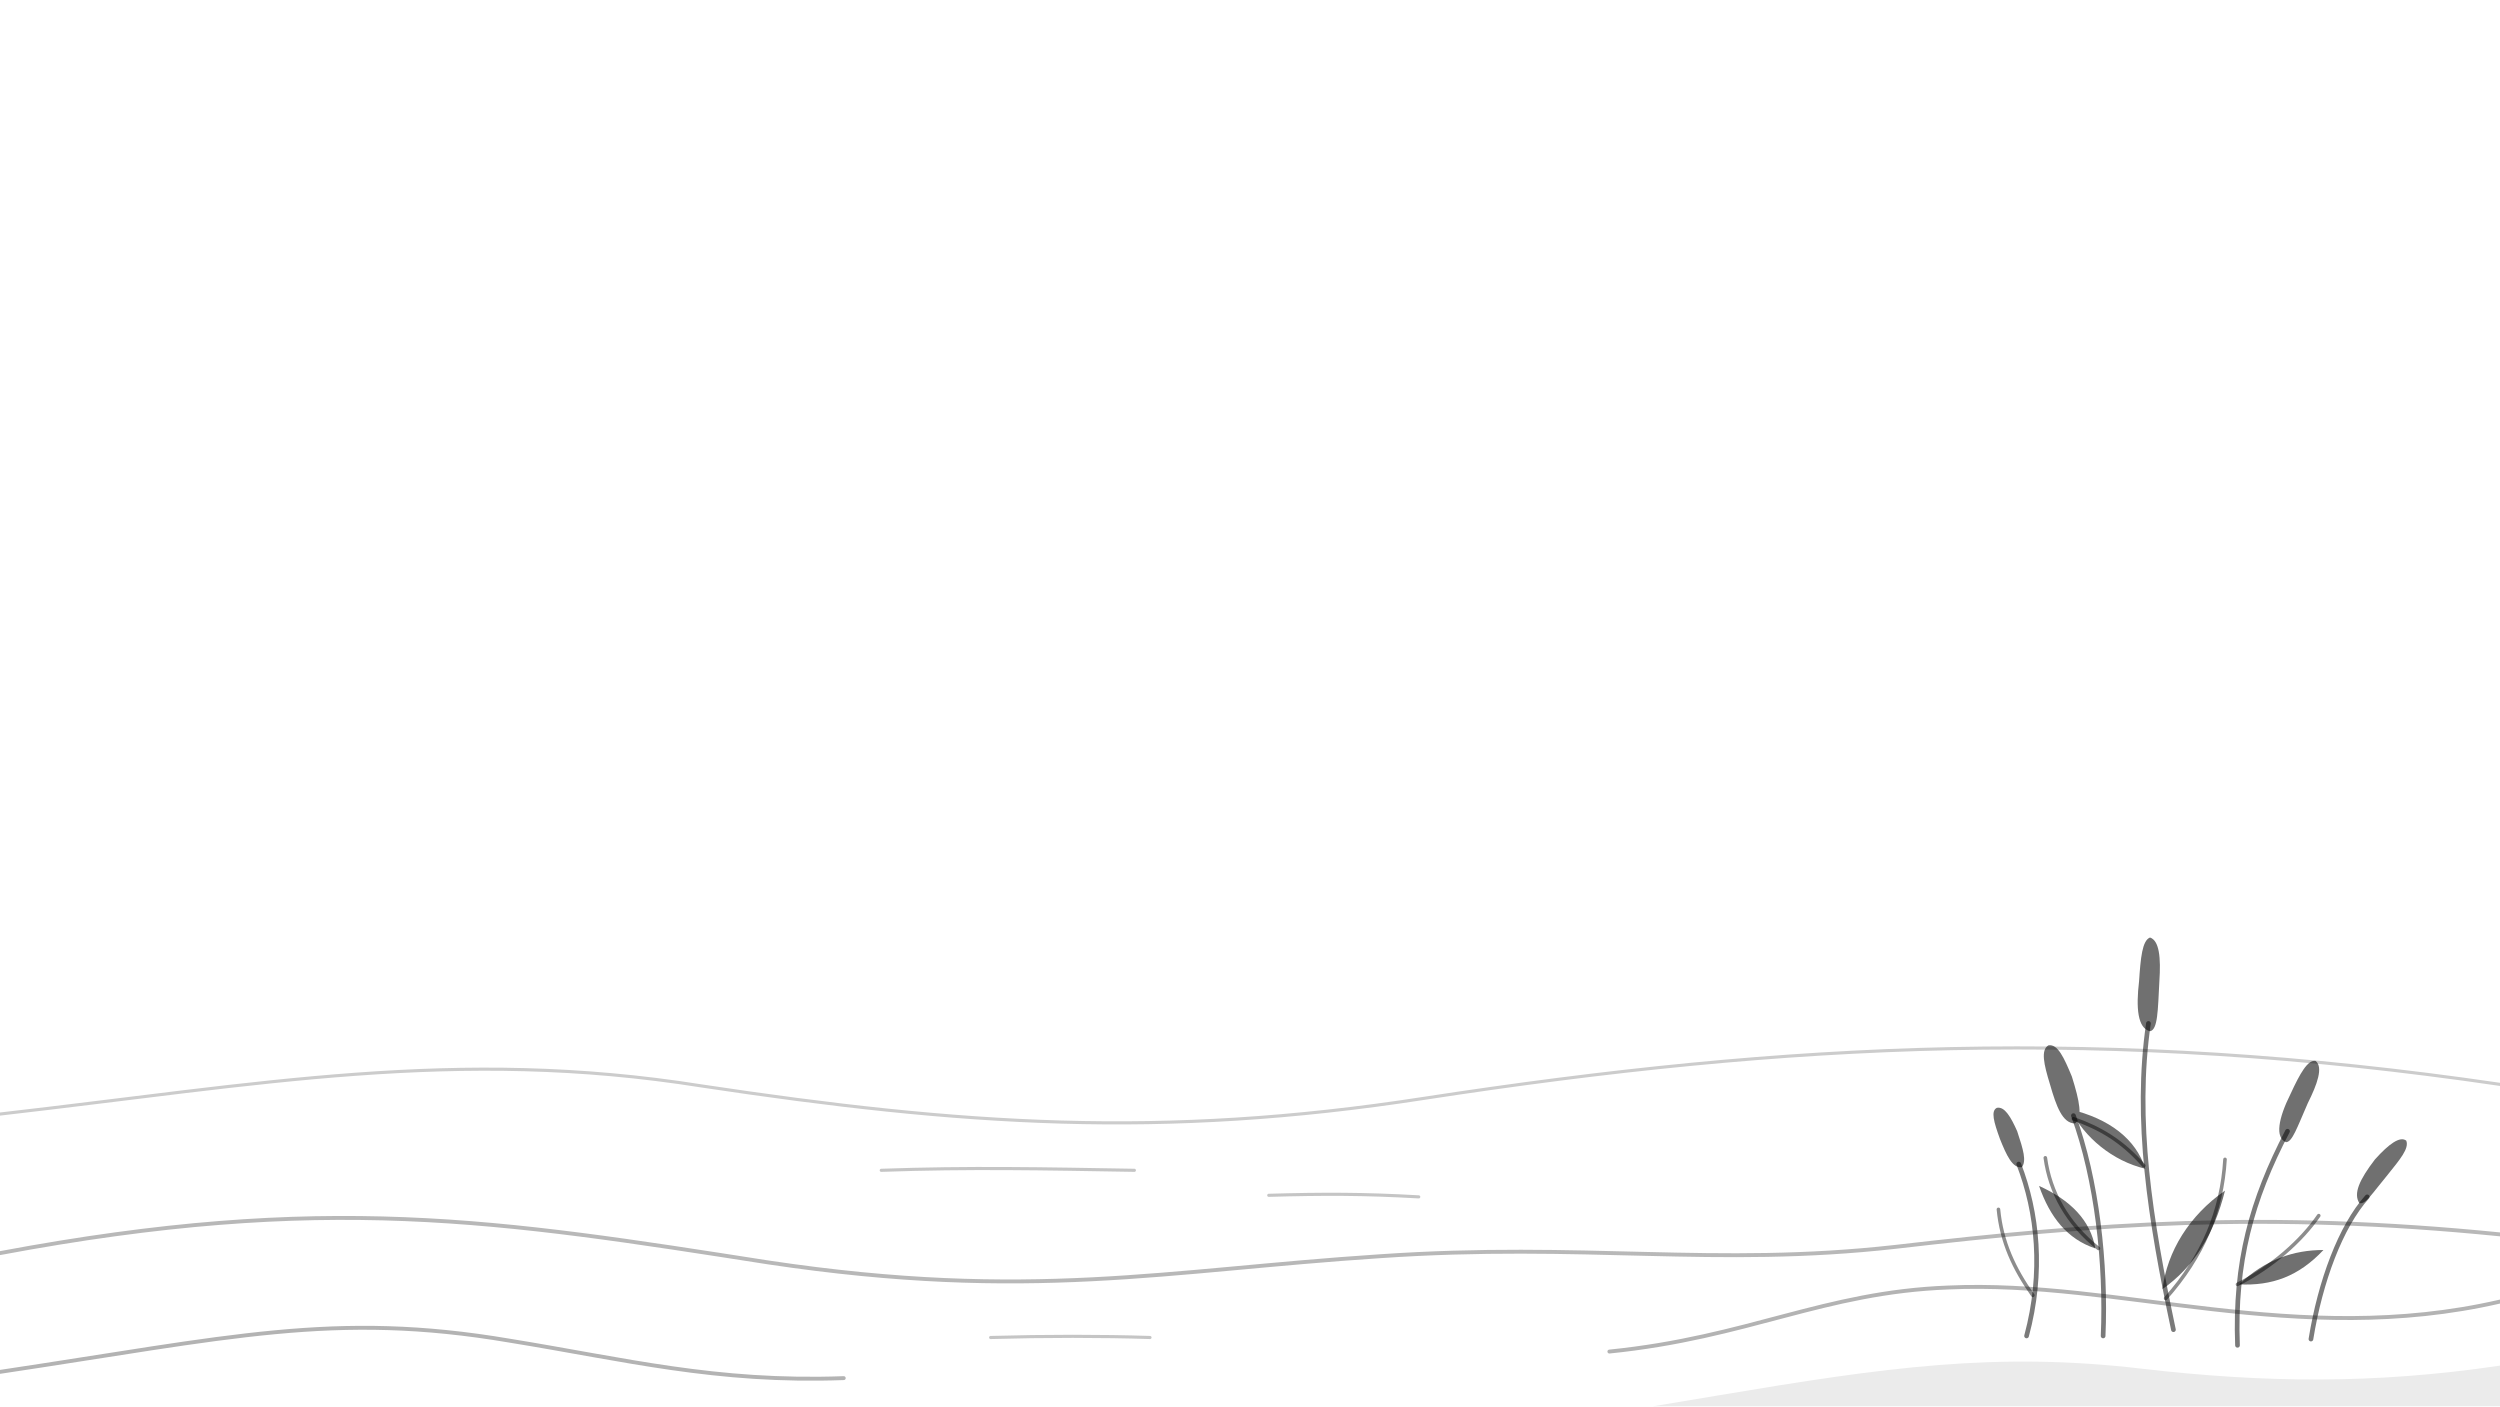
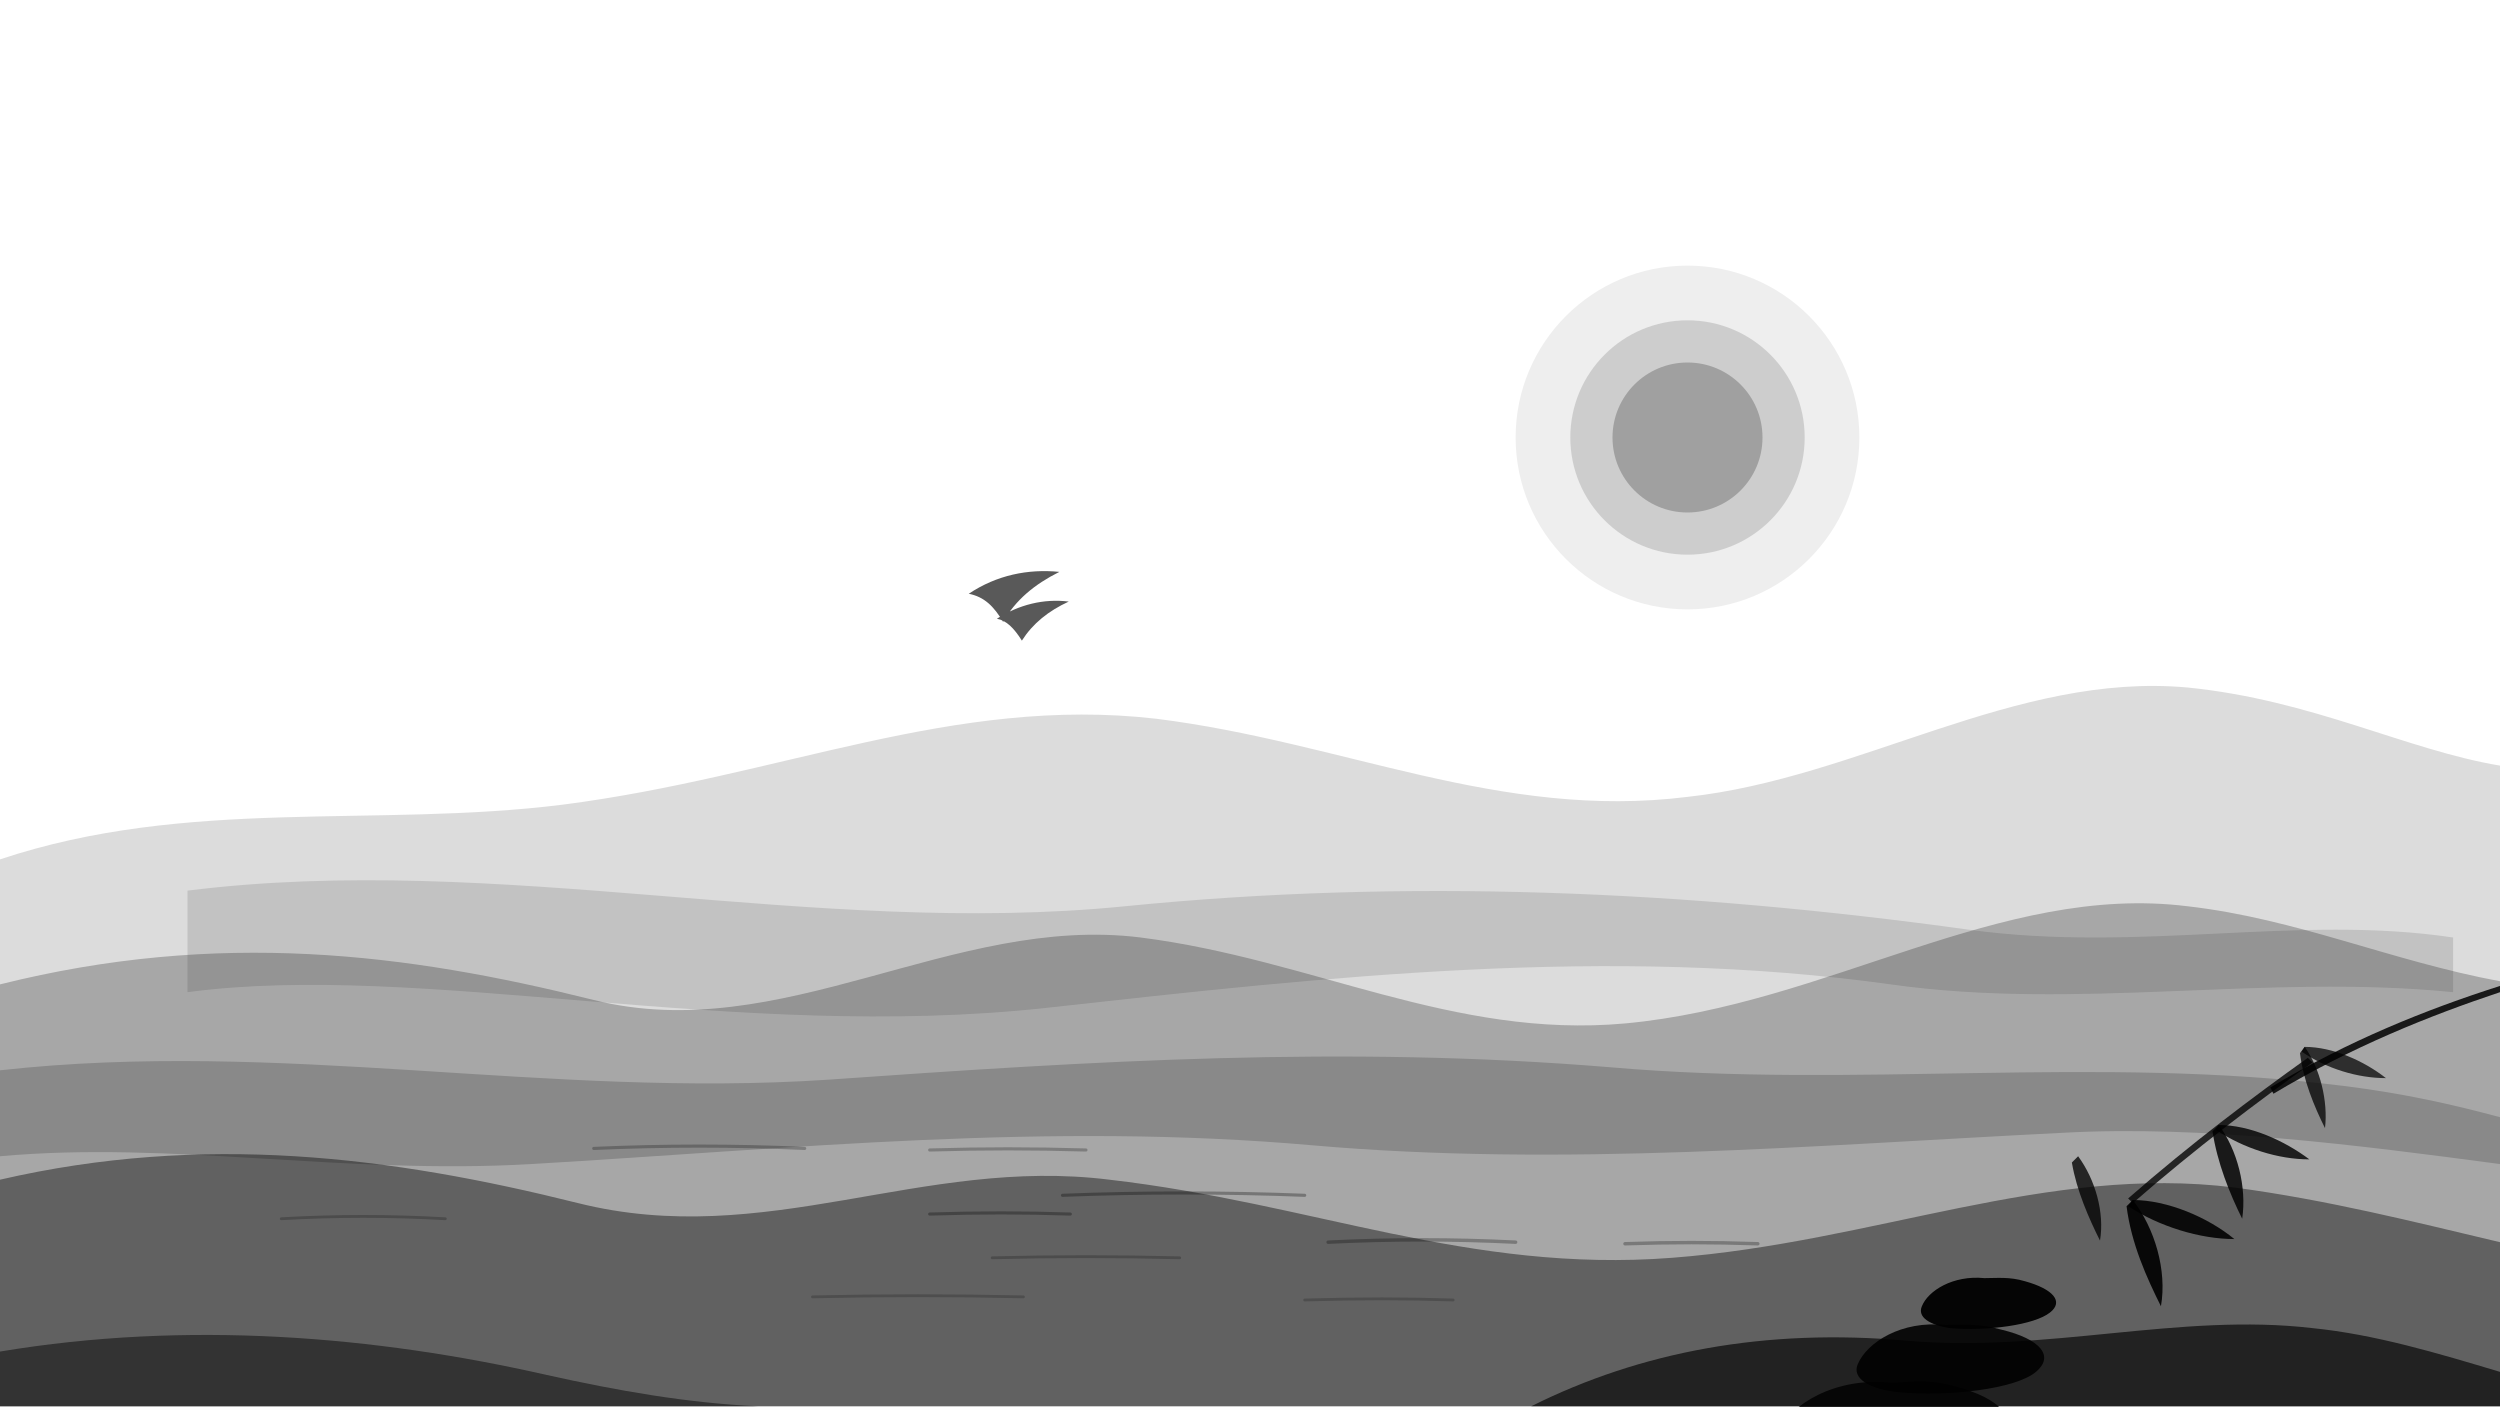
<svg xmlns="http://www.w3.org/2000/svg" viewBox="0 0 1600 900" fill="#000">
-   <g fill="none" stroke="#000" stroke-linecap="round" stroke-linejoin="round">
-     <path opacity=".2" stroke-width="2" d="M0 713c166-19 292-43 449-18 166 25 294 34 462 8 234-36 437-46 689-9" />
-     <path opacity=".28" stroke-width="2.5" d="M0 802c208-39 319-21 492 6 167 25 254 5 391-4 131-9 214 7 330-6 129-15 237-23 387-8" />
-     <path opacity=".3" stroke-width="2.5" d="M0 878c147-22 214-39 326-20 74 12 132 27 214 24m490-17c89-9 137-38 217-41 109-5 223 39 353 9" />
-     <path opacity=".52" stroke-width="3" d="M1391 851c-15-71-25-134-16-196m-29 200c2-46-4-100-19-141m105 147c-2-53 9-93 32-137m-167 131c11-41 7-79-5-110m187 112c6-37 19-72 36-91" />
-     <path opacity=".45" stroke-width="2.3" d="M1372 746c-14-16-28-24-45-30m59 115c24-27 36-56 38-89m-81 57c-20-16-31-36-34-58m123 81c22-11 41-28 52-44m-183 51c-12-17-20-34-22-55" />
-     <path opacity=".23" stroke-width="2" d="M564 749c57-2 103-1 162 0m-92 107c35-1 71-1 102 0m76-91c35-1 61-1 96 1" />
+   <circle opacity=".07" cx="1080" cy="280" r="110" />
+   <circle opacity=".14" cx="1080" cy="280" r="75" />
+   <circle opacity=".22" cx="1080" cy="280" r="48" />
+   <path opacity=".14" d="M0 550c120-40 240-20 360-35 140-18 250-70 380-55 120 15 220 65 340 50 110-12 210-80 320-70 80 8 140 40 200 50v410H0Z" />
+   <path opacity=".12" d="M120 570c200-25 400 30 600 10 180-18 360-10 540 15 110 15 210-10 310 5v35c-120-12-240 12-360-5-180-25-360-5-540 15-200 22-400-30-550-10Z" />
+   <path opacity=".24" d="M0 630c140-35 260-20 380 10 120 30 230-55 350-40 110 14 200 65 310 55 130-12 240-90 360-75 70 8 130 35 200 48v272H0Z" />
+   <path opacity=".18" d="M0 685c180-20 350 18 530 6 170-12 330-22 500-8 160 14 310-8 470 12 40 5 70 12 100 20v30c-90-12-190-25-280-20-160 8-320 22-480 8-170-15-330 2-500 12-120 7-230-15-340-5Z" />
+   <path opacity=".65" d="M620 380c18-12 38-16 58-14-16 8-28 18-36 32-6-10-12-16-22-18Zm18 16c14-9 30-13 46-11-13 6-23 14-30 25-5-8-10-13-16-14Z" />
+   <path opacity=".42" d="M0 755c130-30 250-15 370 15 120 30 220-30 340-15 130 15 230 60 360 50 130-10 240-60 360-45 60 8 115 22 170 35v105H0Z" />
+   <g fill="none" stroke="#000" stroke-linecap="round">
+     <path opacity=".25" stroke-width="2" d="M380 735c45-2 90-2 135 0m80 1c35-1 65-1 100 0" />
+     <path opacity=".30" stroke-width="2" d="M680 765c50-2 105-2 155 0m-240 12c32-1 60-1 90 0" />
+     <path opacity=".28" stroke-width="2.2" d="M850 795c40-2 80-2 120 0m70 1c30-1 55-1 85 0" />
+     <path opacity=".22" stroke-width="1.8" d="M180 780c35-2 70-2 105 0m350 25c40-1 80-1 120 0" />
+     <path opacity=".20" stroke-width="1.8" d="M520 830c45-1 90-1 135 0m180 2c35-1 65-1 95 0" />
  </g>
-   <g opacity=".56">
-     <path d="M1376 660c-8-2-9-15-7-32 1-15 2-26 7-28 6 2 7 13 6 28-1 19-1 31-6 32Z" />
-     <path d="M1328 719c-8 0-12-11-16-25-4-13-6-22-1-25 6-1 10 8 15 20 5 16 7 26 2 30Z" />
-     <path d="M1463 731c-7-3-5-15 3-31 6-13 11-22 16-21 5 4 1 15-5 27-7 16-10 25-14 25Z" />
-     <path d="M1294 747c-6 1-10-8-14-18-4-11-6-18-2-20 5-1 9 6 13 15 4 12 6 19 3 23Z" />
-     <path d="M1510 770c-4-6 0-15 10-28 9-10 16-15 20-12 2 5-4 12-12 22-10 12-14 19-18 18Z" />
-     <path d="M1373 748c-21-5-39-20-48-38 25 6 42 19 48 38Zm11 77c3-24 17-47 40-63-7 28-20 49-40 63Zm-43-26c-18-6-29-20-36-40 20 9 33 22 36 40Zm92 23c17-16 35-22 54-22-16 17-33 23-54 22Z" />
-   </g>
-   <path opacity=".08" d="M1100 893c107-18 178-28 271-17 78 9 148 10 229-2v26h-542Z" />
+   <path opacity=".65" d="M980 900c70-35 150-50 240-42 90 8 175-18 260-8 40 4 80 16 120 28v22H980Z" />
+   <path opacity=".48" d="M0 865c120-20 240-10 350 15 45 10 90 18 135 20H0Z" />
+   <path opacity=".82" d="M1210 885c-35-4-65 14-72 32-4 10 6 18 28 20 40 4 95-2 112-16 14-12 4-26-28-34-18-5-30-2-40-2Z" />
+   <path opacity=".88" d="M1245 848c-28-3-50 11-56 25-4 9 7 16 26 18 32 3 75-2 88-13 12-10 3-21-22-27-14-4-25-3-36-3Z" />
+   <path opacity=".95" d="M1270 818c-20-2-36 8-40 18-3 7 5 12 18 14 24 2 54-2 64-10 9-7 2-15-16-20-10-3-18-2-26-2Z" />
+   <path opacity=".85" d="M1600 635c-45 15-95 35-145 65l-2-4c50-30 100-50 147-65Z" />
+   <path opacity=".78" d="M1480 680c-35 25-75 55-115 90l-3-3c40-35 80-65 115-90Z" />
+   <path opacity=".92" d="M1365 768c14 18 22 45 18 68-9-18-19-40-22-64Z" />
+   <path opacity=".88" d="M1365 768c22 0 48 11 65 25-22 0-48-8-68-21Z" />
+   <path opacity=".78" d="M1330 740c11 15 17 36 14 54-7-14-15-32-18-50Z" />
+   <path opacity=".85" d="M1420 720c12 16 18 40 15 60-8-16-16-36-19-56Z" />
+   <path opacity=".82" d="M1420 720c20 0 42 10 58 22-20 0-42-7-60-19Z" />
+   <path opacity=".75" d="M1475 670c10 14 15 35 13 52-7-14-14-31-16-48Z" />
+   <path opacity=".72" d="M1475 670c18 0 38 9 52 20-18 0-38-6-54-17Z" />
</svg>
